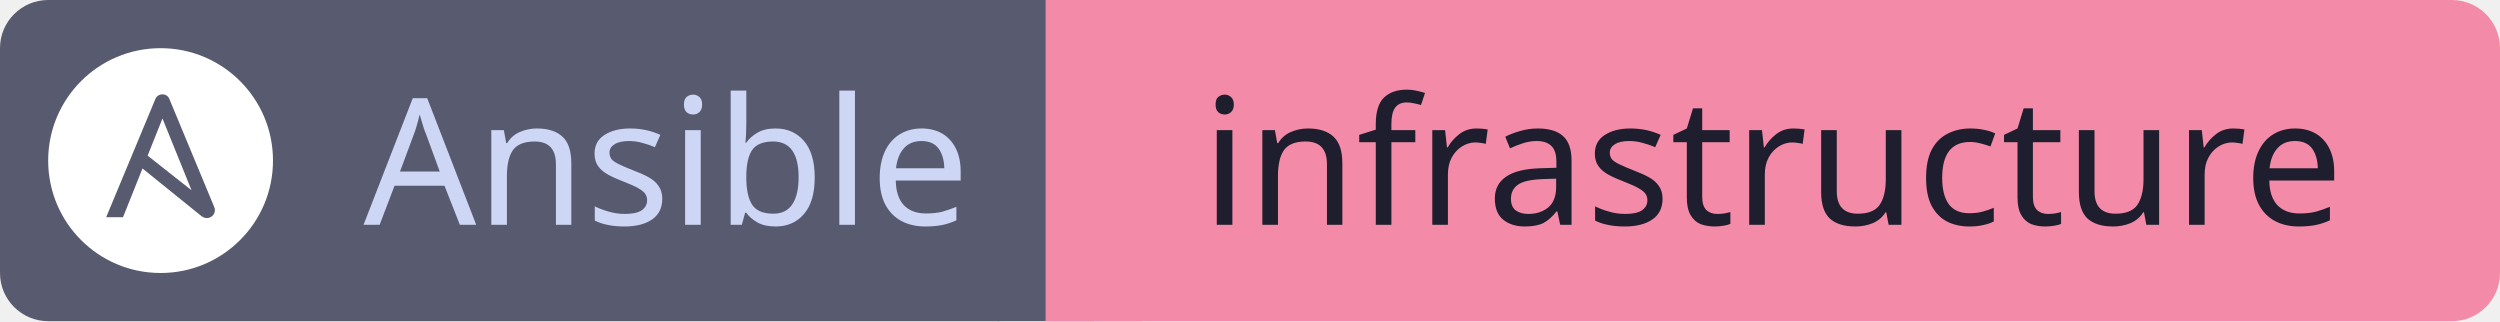
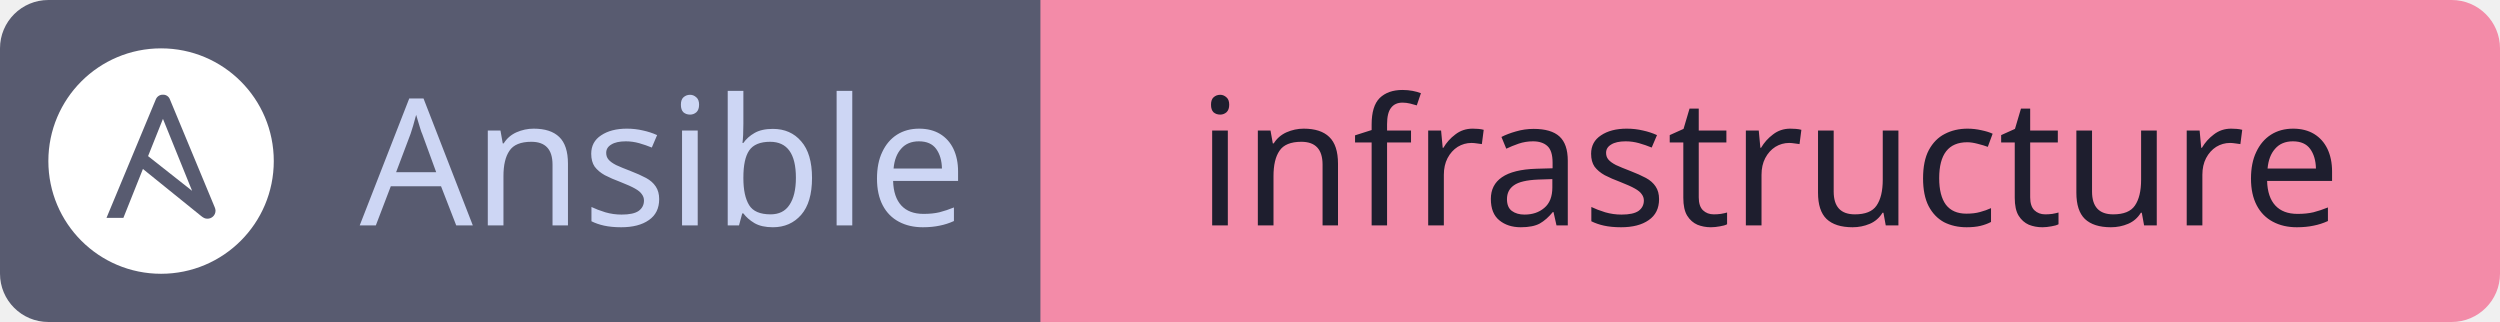
- <svg xmlns="http://www.w3.org/2000/svg" id="ansible" width="165.02" height="21.2" viewBox="0 0 165.02 21.2">
+ <svg xmlns="http://www.w3.org/2000/svg" id="ansible" width="169.57" height="21.84" viewBox="0 0 169.57 21.84">
  <g shape-rendering="geometricPrecision">
-     <rect x="0" width="69.02" height="21.2" fill="#585b70" rx="3.18" ry="3.18" />
-     <rect x="69.02" width="96" height="21.2" fill="#f38ba8" rx="3.18" ry="3.18" />
-     <rect x="65.84" width="6.36" height="21.2" fill="#585b70" rx="0" ry="0" />
-     <rect x="69.02" width="6.36" height="21.2" fill="#f38ba8" rx="0" ry="0" />
+     <rect x="0" width="70.57" height="21.84" fill="#585b70" rx="3.28" ry="3.28" />
+     <rect x="70.57" width="99" height="21.84" fill="#f38ba8" rx="3.28" ry="3.28" />
+     <rect x="67.29" width="6.55" height="21.84" fill="#585b70" rx="0" ry="0" />
+     <rect x="70.57" width="6.55" height="21.84" fill="#f38ba8" rx="0" ry="0" />
  </g>
  <g text-anchor="middle" shape-rendering="geometricPrecision">
-     <text fill="#cdd6f4" font-size="11.66" font-family="sans-serif" style="font-weight: 500" x="44.0" y="14.84">Ansible</text>
-     <text fill="#1e1e2e" font-size="11.66" font-family="sans-serif" style="font-weight: 500" x="117.0" y="14.84">infrastructure</text>
+     <text fill="#cdd6f4" font-size="12.01" font-family="sans-serif" style="font-weight: 500" x="45.0" y="15.29">Ansible</text>
+     <text fill="#1e1e2e" font-size="12.01" font-family="sans-serif" style="font-weight: 500" x="120.0" y="15.29">infrastructure</text>
  </g>
  <g shape-rendering="geometricPrecision">
-     <svg width="14.84" height="14.84" viewBox="0 0 24 24" x="3.18" y="3.18" fill="none">
+     <svg width="15.29" height="15.29" viewBox="0 0 24 24" x="3.28" y="3.28" fill="none">
      <path fill="#ffffff" d="M10.617 11.473l4.686 3.695-3.102-7.662zM12 0C5.371 0 0 5.371 0 12s5.371 12 12 12 12-5.371 12-12S18.629 0 12 0zm5.797 17.305c-.011.471-.403.842-.875.83-.236 0-.416-.09-.664-.293l-6.19-5-2.079 5.203H6.191L11.438 5.44c.124-.314.427-.52.764-.506.326-.014.63.189.742.506l4.774 11.494c.045.111.08.234.08.348-.001.009-.001.009-.001.023z" />
    </svg>
  </g>
</svg>
